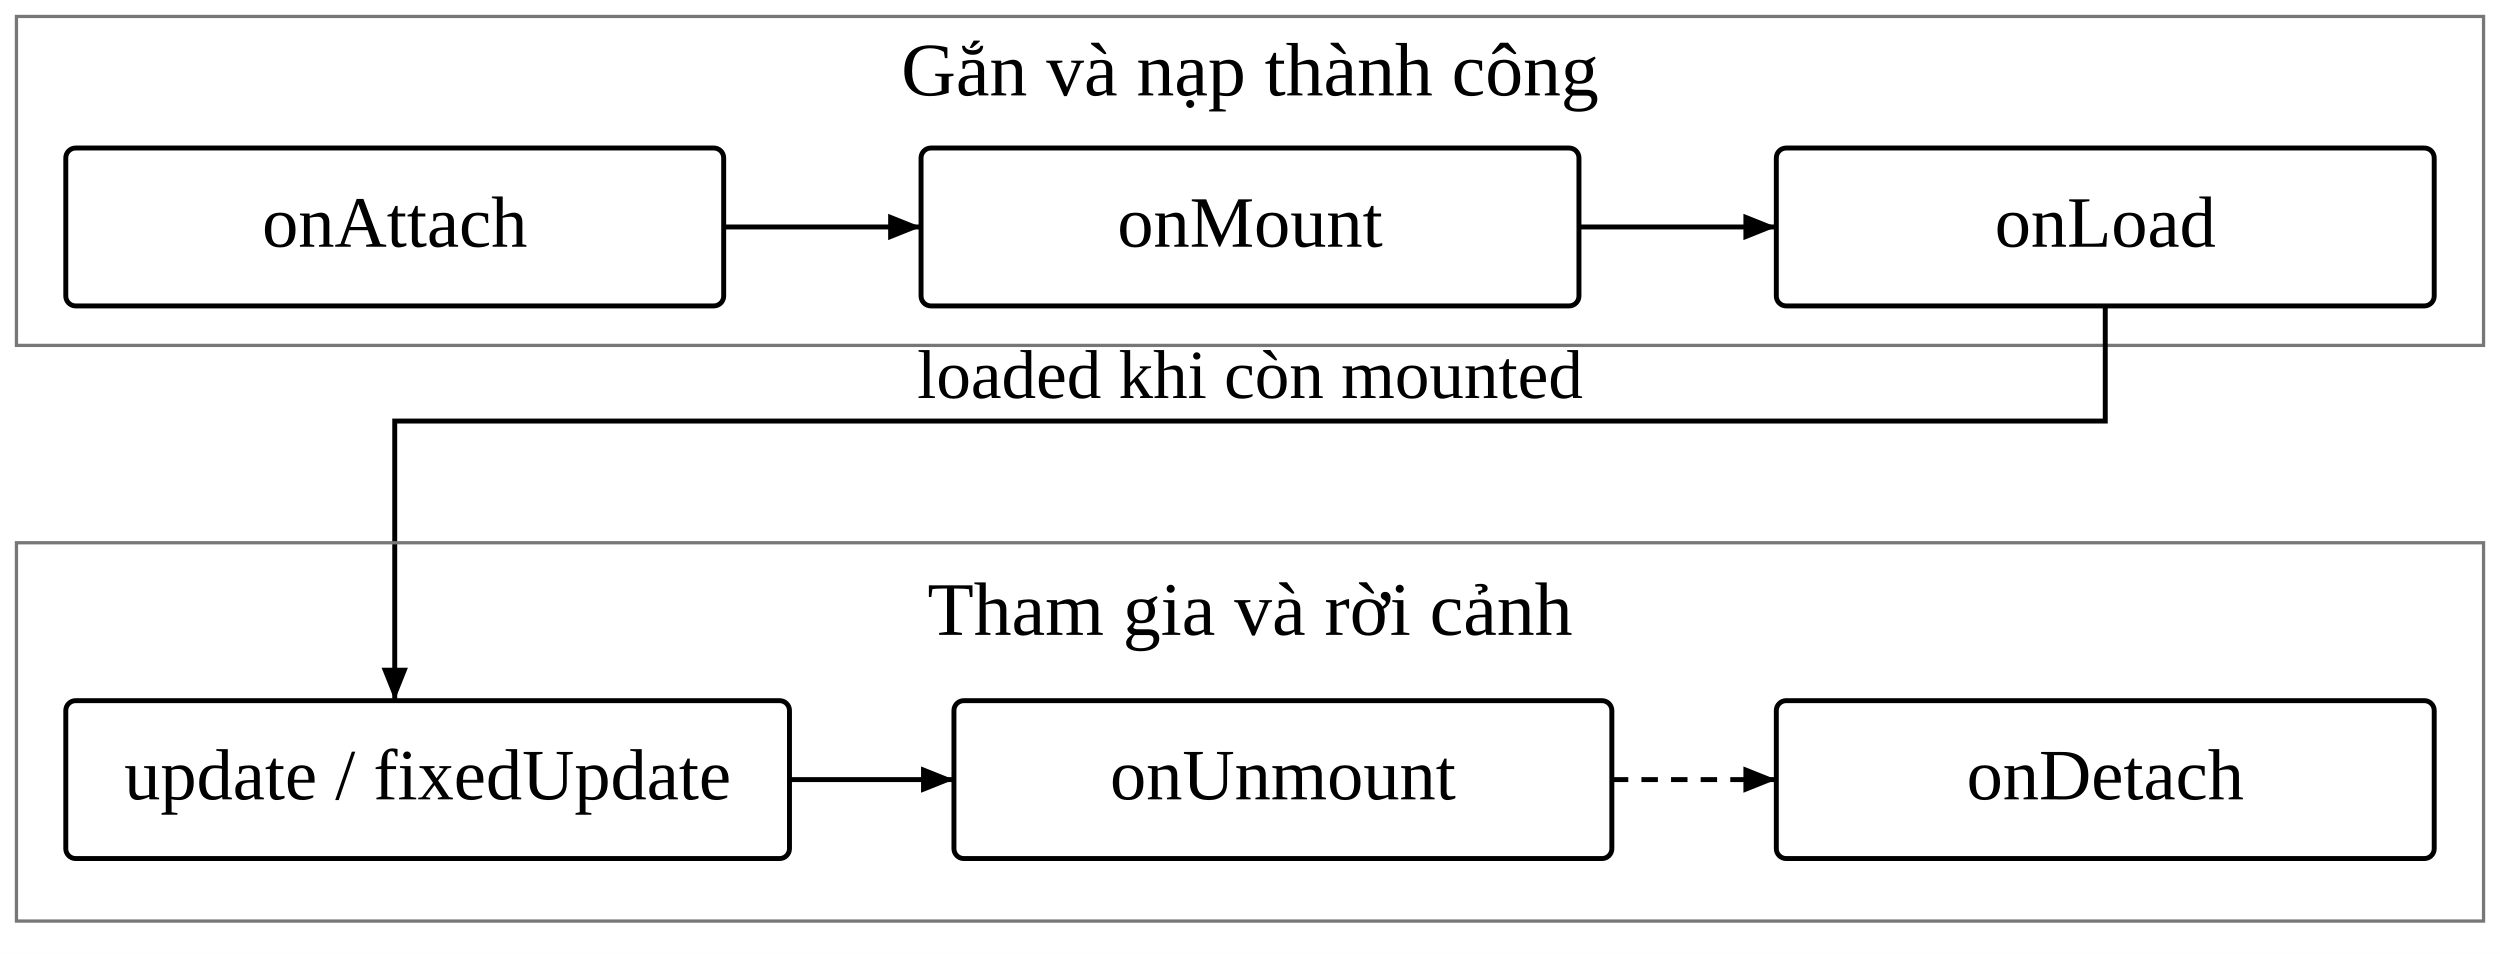
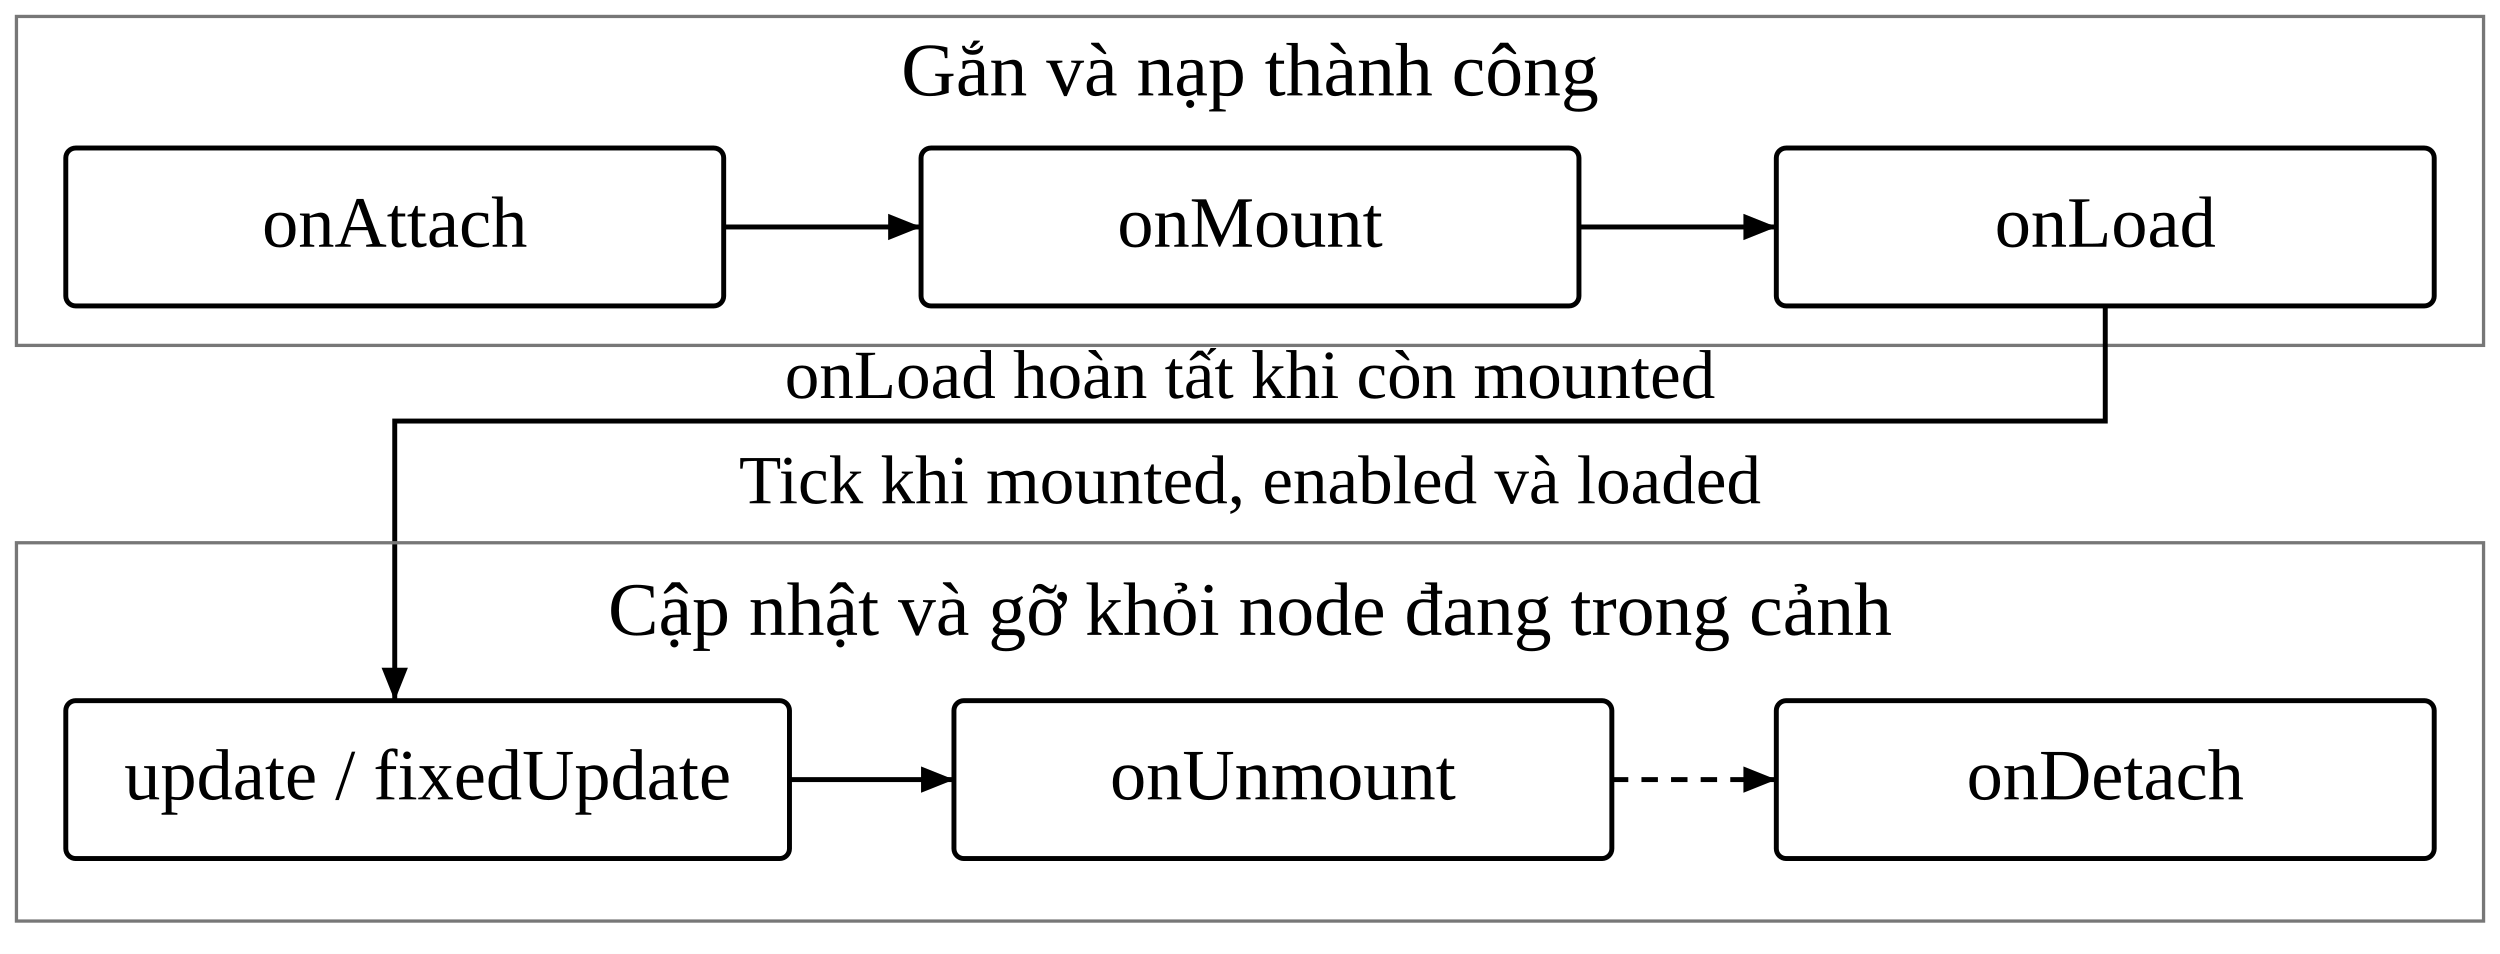
<svg xmlns="http://www.w3.org/2000/svg" width="760" height="290" viewBox="0 0 760 290">
  <rect width="100%" height="100%" fill="white" />
  <rect x="5" y="5" width="750" height="100" fill="none" stroke="#777" />
  <text x="380" y="29" text-anchor="middle" font-family="Times New Roman" font-size="23">Gắn và nạp thành công</text>
  <rect x="20" y="45" width="200" height="48" rx="3" fill="white" stroke="black" stroke-width="1.5" />
  <text x="120" y="75" text-anchor="middle" font-family="Times New Roman" font-size="22">onAttach</text>
  <rect x="280" y="45" width="200" height="48" rx="3" fill="white" stroke="black" stroke-width="1.5" />
  <text x="380" y="75" text-anchor="middle" font-family="Times New Roman" font-size="22">onMount</text>
  <rect x="540" y="45" width="200" height="48" rx="3" fill="white" stroke="black" stroke-width="1.5" />
  <text x="640" y="75" text-anchor="middle" font-family="Times New Roman" font-size="22">onLoad</text>
  <line x1="220" y1="69" x2="280" y2="69" stroke="black" stroke-width="1.5" />
  <polygon points="280,69 270,73 270,65" />
  <text x="262" y="63" font-family="Times New Roman" font-size="21" />
  <line x1="480" y1="69" x2="540" y2="69" stroke="black" stroke-width="1.5" />
  <polygon points="540,69 530,73 530,65" />
  <text x="522" y="63" font-family="Times New Roman" font-size="21" />
  <path d="M 640 93 V 128 H 120 V 213" fill="none" stroke="black" stroke-width="1.5" />
  <polygon points="120,213 116,203 124,203" />
-   <text x="380" y="121" text-anchor="middle" font-family="Times New Roman" font-size="21">loaded khi còn mounted</text>
+   <text x="380" y="121" text-anchor="middle" font-family="Times New Roman" font-size="21">onLoad hoàn tất khi còn mounted</text>
+   <text x="380" y="153" text-anchor="middle" font-family="Times New Roman" font-size="21">Tick khi mounted, enabled và loaded</text>
  <rect x="5" y="165" width="750" height="115" fill="none" stroke="#777" />
-   <text x="380" y="193" text-anchor="middle" font-family="Times New Roman" font-size="23">Tham gia và rời cảnh</text>
+   <text x="380" y="193" text-anchor="middle" font-family="Times New Roman" font-size="23">Cập nhật và gỡ khỏi node đang trong cảnh</text>
  <rect x="20" y="213" width="220" height="48" rx="3" fill="white" stroke="black" stroke-width="1.5" />
  <text x="130" y="243" text-anchor="middle" font-family="Times New Roman" font-size="22">update / fixedUpdate</text>
  <rect x="290" y="213" width="200" height="48" rx="3" fill="white" stroke="black" stroke-width="1.5" />
  <text x="390" y="243" text-anchor="middle" font-family="Times New Roman" font-size="22">onUnmount</text>
  <rect x="540" y="213" width="200" height="48" rx="3" fill="white" stroke="black" stroke-width="1.5" />
  <text x="640" y="243" text-anchor="middle" font-family="Times New Roman" font-size="22">onDetach</text>
  <line x1="240" y1="237" x2="290" y2="237" stroke="black" stroke-width="1.5" />
  <polygon points="290,237 280,241 280,233" />
  <text x="277" y="231" font-family="Times New Roman" font-size="21" />
  <line stroke-dasharray="5 4" x1="490" y1="237" x2="540" y2="237" stroke="black" stroke-width="1.5" />
  <polygon points="540,237 530,241 530,233" />
  <text x="527" y="231" font-family="Times New Roman" font-size="21" />
</svg>
